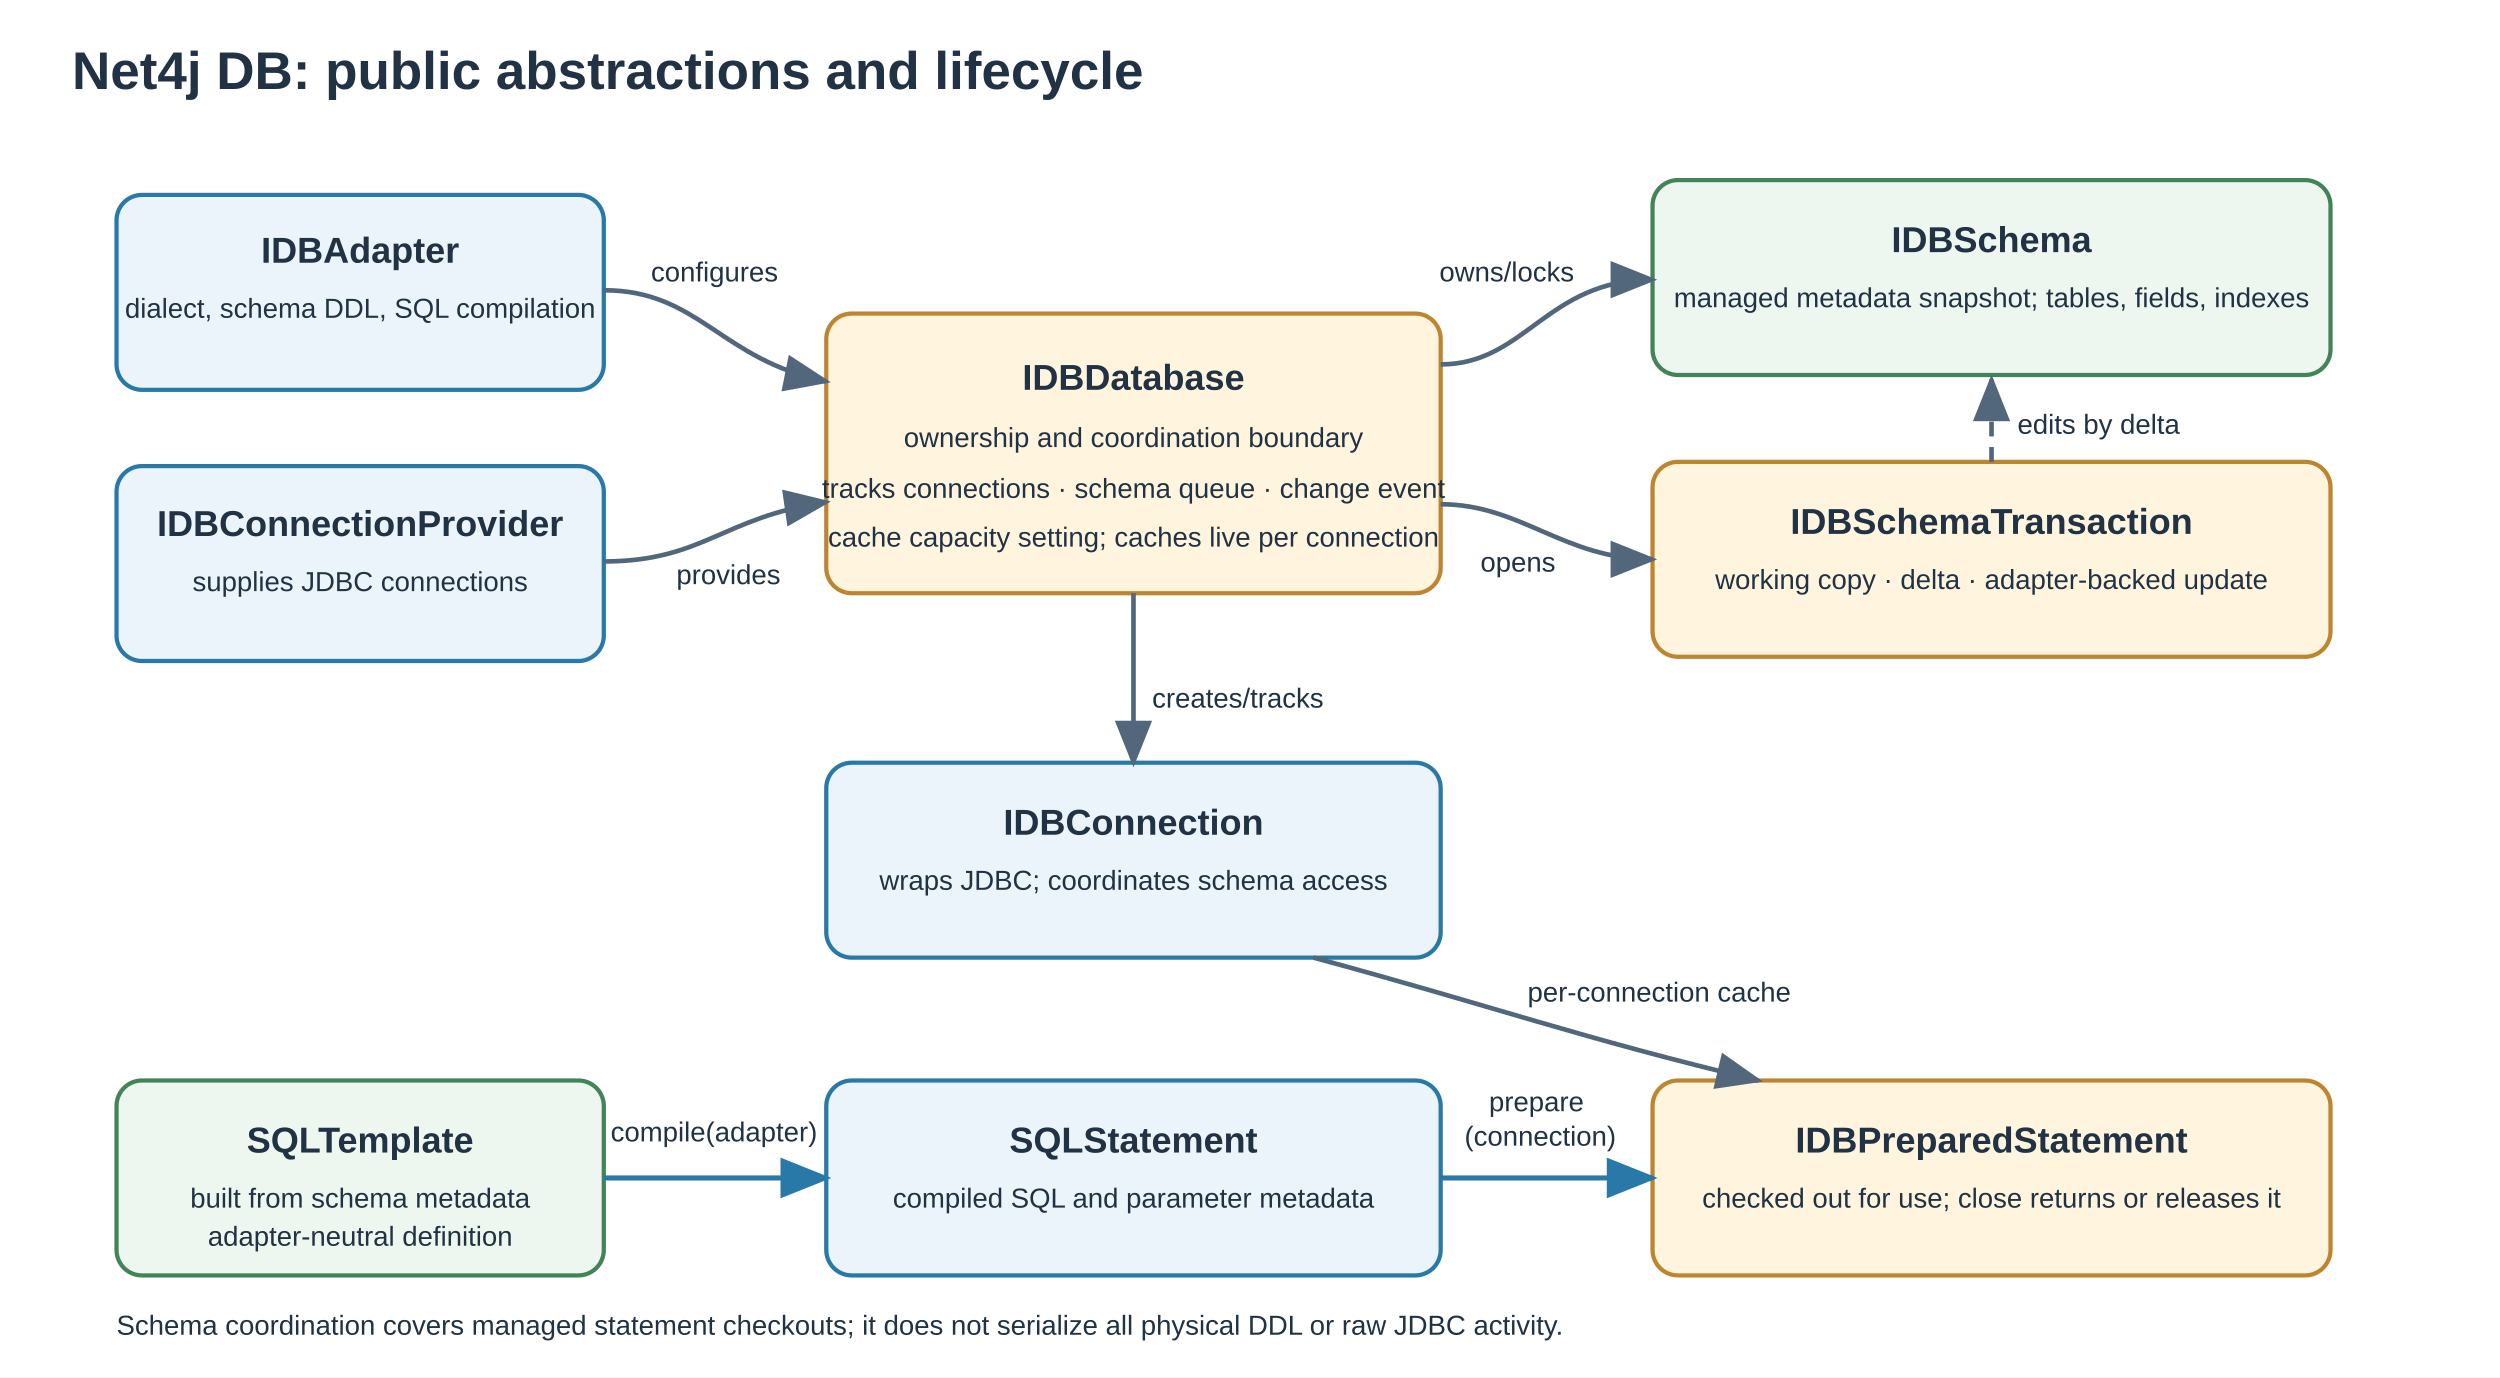
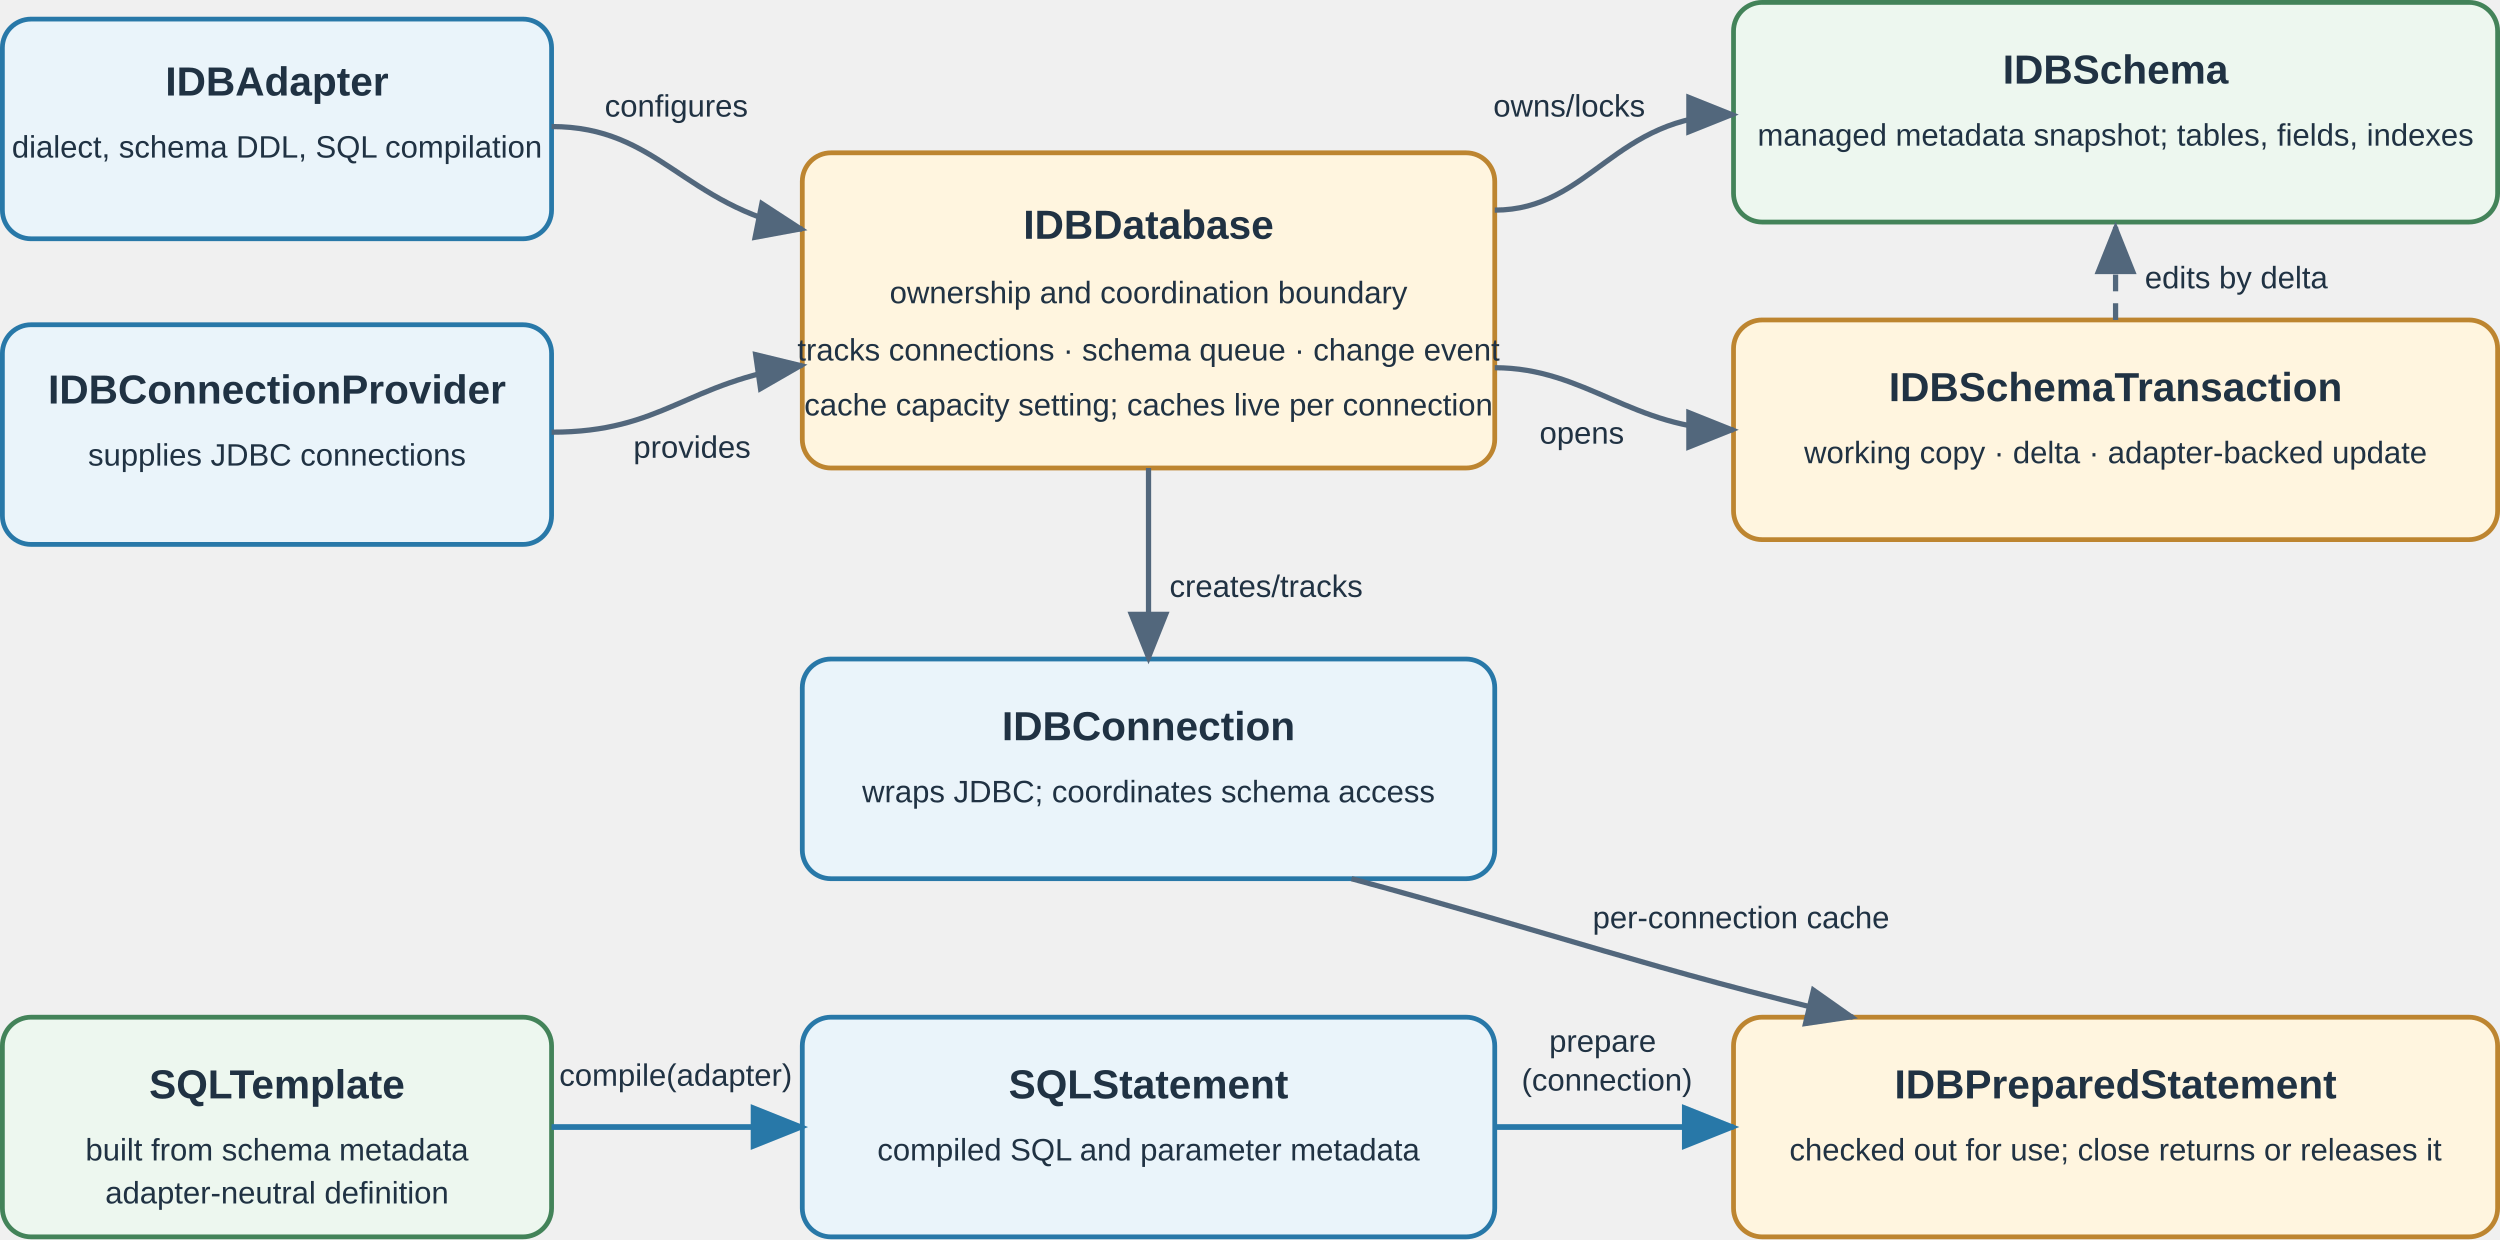
- <svg xmlns="http://www.w3.org/2000/svg" width="1180" height="650" viewBox="0 0 1180 650" role="img" aria-labelledby="title desc" version="1.1" id="svg33">
+ <svg xmlns="http://www.w3.org/2000/svg" width="837.6" height="415.2" viewBox="0 0 837.6 415.2" role="img" aria-labelledby="title desc" version="1.1" id="svg33">
  <defs id="defs2">
    <marker id="arrow" markerWidth="10" markerHeight="8" refX="9" refY="4" orient="auto">
-       <path d="M0,0 L10,4 L0,8 z" fill="#52677c" id="path1" />
+       <path d="M 0,0 10,4 0,8 Z" fill="#52677c" id="path1" />
    </marker>
    <marker id="blueArrow" markerWidth="10" markerHeight="8" refX="9" refY="4" orient="auto">
-       <path d="M0,0 L10,4 L0,8 z" fill="#2878a8" id="path2" />
+       <path d="M 0,0 10,4 0,8 Z" fill="#2878a8" id="path2" />
    </marker>
    <style id="style2">
      text { font-family: "Segoe UI", Arial, sans-serif; fill: #203243; }
      .title { font-size: 25px; font-weight: 700; }
      .label { font-size: 17px; font-weight: 700; }
      .small { font-size: 13px; }
      .box { fill: #f7fafc; stroke: #5d7182; stroke-width: 2; rx: 12; }
      .blue { fill: #eaf4fa; stroke: #2878a8; }
      .gold { fill: #fff5df; stroke: #bd8530; }
      .green { fill: #edf7ef; stroke: #438359; }
      .line { fill: none; stroke: #52677c; stroke-width: 2.2; marker-end: url(#arrow); }
      .compile { fill: none; stroke: #2878a8; stroke-width: 2.4; marker-end: url(#blueArrow); }
      .dash { stroke-dasharray: 7 5; }
    </style>
  </defs>
-   <rect width="1180" height="650" fill="#ffffff" id="rect2" />
-   <text x="34" y="42" class="title" id="text2">Net4j DB: public abstractions and lifecycle</text>
-   <rect x="55" y="92" width="230" height="92" class="box blue" id="rect3" />
-   <text x="170" y="124" text-anchor="middle" class="label" id="text3">IDBAdapter</text>
-   <text x="170" y="150" text-anchor="middle" class="small" id="text4">dialect, schema DDL, SQL compilation</text>
-   <rect x="55" y="220" width="230" height="92" class="box blue" id="rect4" />
-   <text x="170" y="253" text-anchor="middle" class="label" id="text5">IDBConnectionProvider</text>
-   <text x="170" y="279" text-anchor="middle" class="small" id="text6">supplies JDBC connections</text>
-   <rect x="390" y="148" width="290" height="132" class="box gold" id="rect6" />
-   <text x="535" y="184" text-anchor="middle" class="label" id="text7">IDBDatabase</text>
-   <text x="535" y="211" text-anchor="middle" class="small" id="text8">ownership and coordination boundary</text>
-   <text x="535" y="235" text-anchor="middle" class="small" id="text9">tracks connections · schema queue · change event</text>
-   <text x="535" y="258" text-anchor="middle" class="small" id="text10">cache capacity setting; caches live per connection</text>
-   <path d="M285 137 C330 137 340 170 390 180" class="line" id="path10" />
-   <text x="307.258" y="132.84" class="small" id="text11">configures</text>
-   <path d="M285 265 C332 265 341 244 390 237" class="line" id="path11" />
-   <text x="319.252" y="275.723" class="small" id="text12">provides</text>
-   <rect x="780" y="85" width="320" height="92" class="box green" id="rect12" />
-   <text x="940" y="119" text-anchor="middle" class="label" id="text13">IDBSchema</text>
-   <text x="940" y="145" text-anchor="middle" class="small" id="text14">managed metadata snapshot; tables, fields, indexes</text>
-   <path d="M680 172 C720 172 730 132 780 132" class="line" id="path14" />
-   <text x="679.391" y="132.823" class="small" id="text15">owns/locks</text>
-   <rect x="780" y="218" width="320" height="92" class="box gold" id="rect15" />
-   <text x="940" y="252" text-anchor="middle" class="label" id="text16">IDBSchemaTransaction</text>
-   <text x="940" y="278" text-anchor="middle" class="small" id="text17">working copy · delta · adapter-backed update</text>
-   <path d="M680 238 C718 238 738 264 780 264" class="line" id="path17" />
-   <text x="698.756" y="269.81" class="small" id="text18">opens</text>
-   <path d="M940 218 L940 179" class="line dash" id="path18" />
-   <text x="952.249" y="204.75" class="small" id="text19">edits by delta</text>
-   <rect x="390" y="360" width="290" height="92" class="box blue" id="rect19" />
-   <text x="535" y="394" text-anchor="middle" class="label" id="text20">IDBConnection</text>
-   <text x="535" y="420" text-anchor="middle" class="small" id="text21">wraps JDBC; coordinates schema access</text>
-   <path d="M535 280 L535 360" class="line" id="path21" />
-   <text x="543.8" y="334.003" class="small" id="text22">creates/tracks</text>
-   <rect x="55" y="510" width="230" height="92" class="box green" id="rect22" />
-   <text x="170" y="544" text-anchor="middle" class="label" id="text23">SQLTemplate</text>
-   <text x="170" y="570" text-anchor="middle" class="small" id="text24">built from schema metadata</text>
-   <text x="170" y="588" text-anchor="middle" class="small" id="text25">adapter-neutral definition</text>
-   <rect x="390" y="510" width="290" height="92" class="box blue" id="rect25" />
-   <text x="535" y="544" text-anchor="middle" class="label" id="text26">SQLStatement</text>
-   <text x="535" y="570" text-anchor="middle" class="small" id="text27">compiled SQL and parameter metadata</text>
-   <path d="M285 556 L390 556" class="compile" id="path27" />
-   <text x="337" y="538.743" text-anchor="middle" class="small" id="text28">compile(adapter)</text>
-   <rect x="780" y="510" width="320" height="92" class="box gold" id="rect28" />
-   <text x="940" y="544" text-anchor="middle" class="label" id="text29">IDBPreparedStatement</text>
-   <text x="940" y="570" text-anchor="middle" class="small" id="text30">checked out for use; close returns or releases it</text>
-   <path d="M680 556 L780 556" class="compile" id="path30" />
-   <text x="727.001" y="524.499" text-anchor="middle" class="small" id="text31">
-     <tspan id="tspan33" x="727.001" y="524.499">prepare</tspan>
-     <tspan id="tspan34" x="727.001" y="540.749">(connection)</tspan>
-   </text>
-   <path d="M620 452 C705 475 746 490 830 510" class="line" id="path31" />
-   <text x="720.989" y="472.751" class="small" id="text32">per-connection cache</text>
-   <text x="55" y="630" class="small" id="text33">Schema coordination covers managed statement checkouts; it does not serialize all physical DDL or raw JDBC activity.</text>
+   <g id="g1" transform="matrix(0.8,0,0,0.8,-43.2,-67.2)">
+     <rect x="55" y="92" width="230" height="92" class="box blue" id="rect3" />
+     <text x="170" y="124" text-anchor="middle" class="label" id="text3">IDBAdapter</text>
+     <text x="170" y="150" text-anchor="middle" class="small" id="text4">dialect, schema DDL, SQL compilation</text>
+     <rect x="55" y="220" width="230" height="92" class="box blue" id="rect4" />
+     <text x="170" y="253" text-anchor="middle" class="label" id="text5">IDBConnectionProvider</text>
+     <text x="170" y="279" text-anchor="middle" class="small" id="text6">supplies JDBC connections</text>
+     <rect x="390" y="148" width="290" height="132" class="box gold" id="rect6" />
+     <text x="535" y="184" text-anchor="middle" class="label" id="text7">IDBDatabase</text>
+     <text x="535" y="211" text-anchor="middle" class="small" id="text8">ownership and coordination boundary</text>
+     <text x="535" y="235" text-anchor="middle" class="small" id="text9">tracks connections · schema queue · change event</text>
+     <text x="535" y="258" text-anchor="middle" class="small" id="text10">cache capacity setting; caches live per connection</text>
+     <path d="m 285,137 c 45,0 55,33 105,43" class="line" id="path10" />
+     <text x="307.258" y="132.84" class="small" id="text11">configures</text>
+     <path d="m 285,265 c 47,0 56,-21 105,-28" class="line" id="path11" />
+     <text x="319.252" y="275.723" class="small" id="text12">provides</text>
+     <rect x="780" y="85" width="320" height="92" class="box green" id="rect12" />
+     <text x="940" y="119" text-anchor="middle" class="label" id="text13">IDBSchema</text>
+     <text x="940" y="145" text-anchor="middle" class="small" id="text14">managed metadata snapshot; tables, fields, indexes</text>
+     <path d="m 680,172 c 40,0 50,-40 100,-40" class="line" id="path14" />
+     <text x="679.391" y="132.823" class="small" id="text15">owns/locks</text>
+     <rect x="780" y="218" width="320" height="92" class="box gold" id="rect15" />
+     <text x="940" y="252" text-anchor="middle" class="label" id="text16">IDBSchemaTransaction</text>
+     <text x="940" y="278" text-anchor="middle" class="small" id="text17">working copy · delta · adapter-backed update</text>
+     <path d="m 680,238 c 38,0 58,26 100,26" class="line" id="path17" />
+     <text x="698.756" y="269.81" class="small" id="text18">opens</text>
+     <path d="M 940,218 V 179" class="line dash" id="path18" />
+     <text x="952.249" y="204.75" class="small" id="text19">edits by delta</text>
+     <rect x="390" y="360" width="290" height="92" class="box blue" id="rect19" />
+     <text x="535" y="394" text-anchor="middle" class="label" id="text20">IDBConnection</text>
+     <text x="535" y="420" text-anchor="middle" class="small" id="text21">wraps JDBC; coordinates schema access</text>
+     <path d="m 535,280 v 80" class="line" id="path21" />
+     <text x="543.8" y="334.003" class="small" id="text22">creates/tracks</text>
+     <rect x="55" y="510" width="230" height="92" class="box green" id="rect22" />
+     <text x="170" y="544" text-anchor="middle" class="label" id="text23">SQLTemplate</text>
+     <text x="170" y="570" text-anchor="middle" class="small" id="text24">built from schema metadata</text>
+     <text x="170" y="588" text-anchor="middle" class="small" id="text25">adapter-neutral definition</text>
+     <rect x="390" y="510" width="290" height="92" class="box blue" id="rect25" />
+     <text x="535" y="544" text-anchor="middle" class="label" id="text26">SQLStatement</text>
+     <text x="535" y="570" text-anchor="middle" class="small" id="text27">compiled SQL and parameter metadata</text>
+     <path d="M 285,556 H 390" class="compile" id="path27" />
+     <text x="337" y="538.743" text-anchor="middle" class="small" id="text28">compile(adapter)</text>
+     <rect x="780" y="510" width="320" height="92" class="box gold" id="rect28" />
+     <text x="940" y="544" text-anchor="middle" class="label" id="text29">IDBPreparedStatement</text>
+     <text x="940" y="570" text-anchor="middle" class="small" id="text30">checked out for use; close returns or releases it</text>
+     <path d="M 680,556 H 780" class="compile" id="path30" />
+     <text x="727.001" y="524.499" text-anchor="middle" class="small" id="text31">
+       <tspan id="tspan33" x="727.001" y="524.499">prepare</tspan>
+       <tspan id="tspan34" x="727.001" y="540.749">(connection)</tspan>
+     </text>
+     <path d="m 620,452 c 85,23 126,38 210,58" class="line" id="path31" />
+     <text x="720.989" y="472.751" class="small" id="text32">per-connection cache</text>
+   </g>
</svg>
